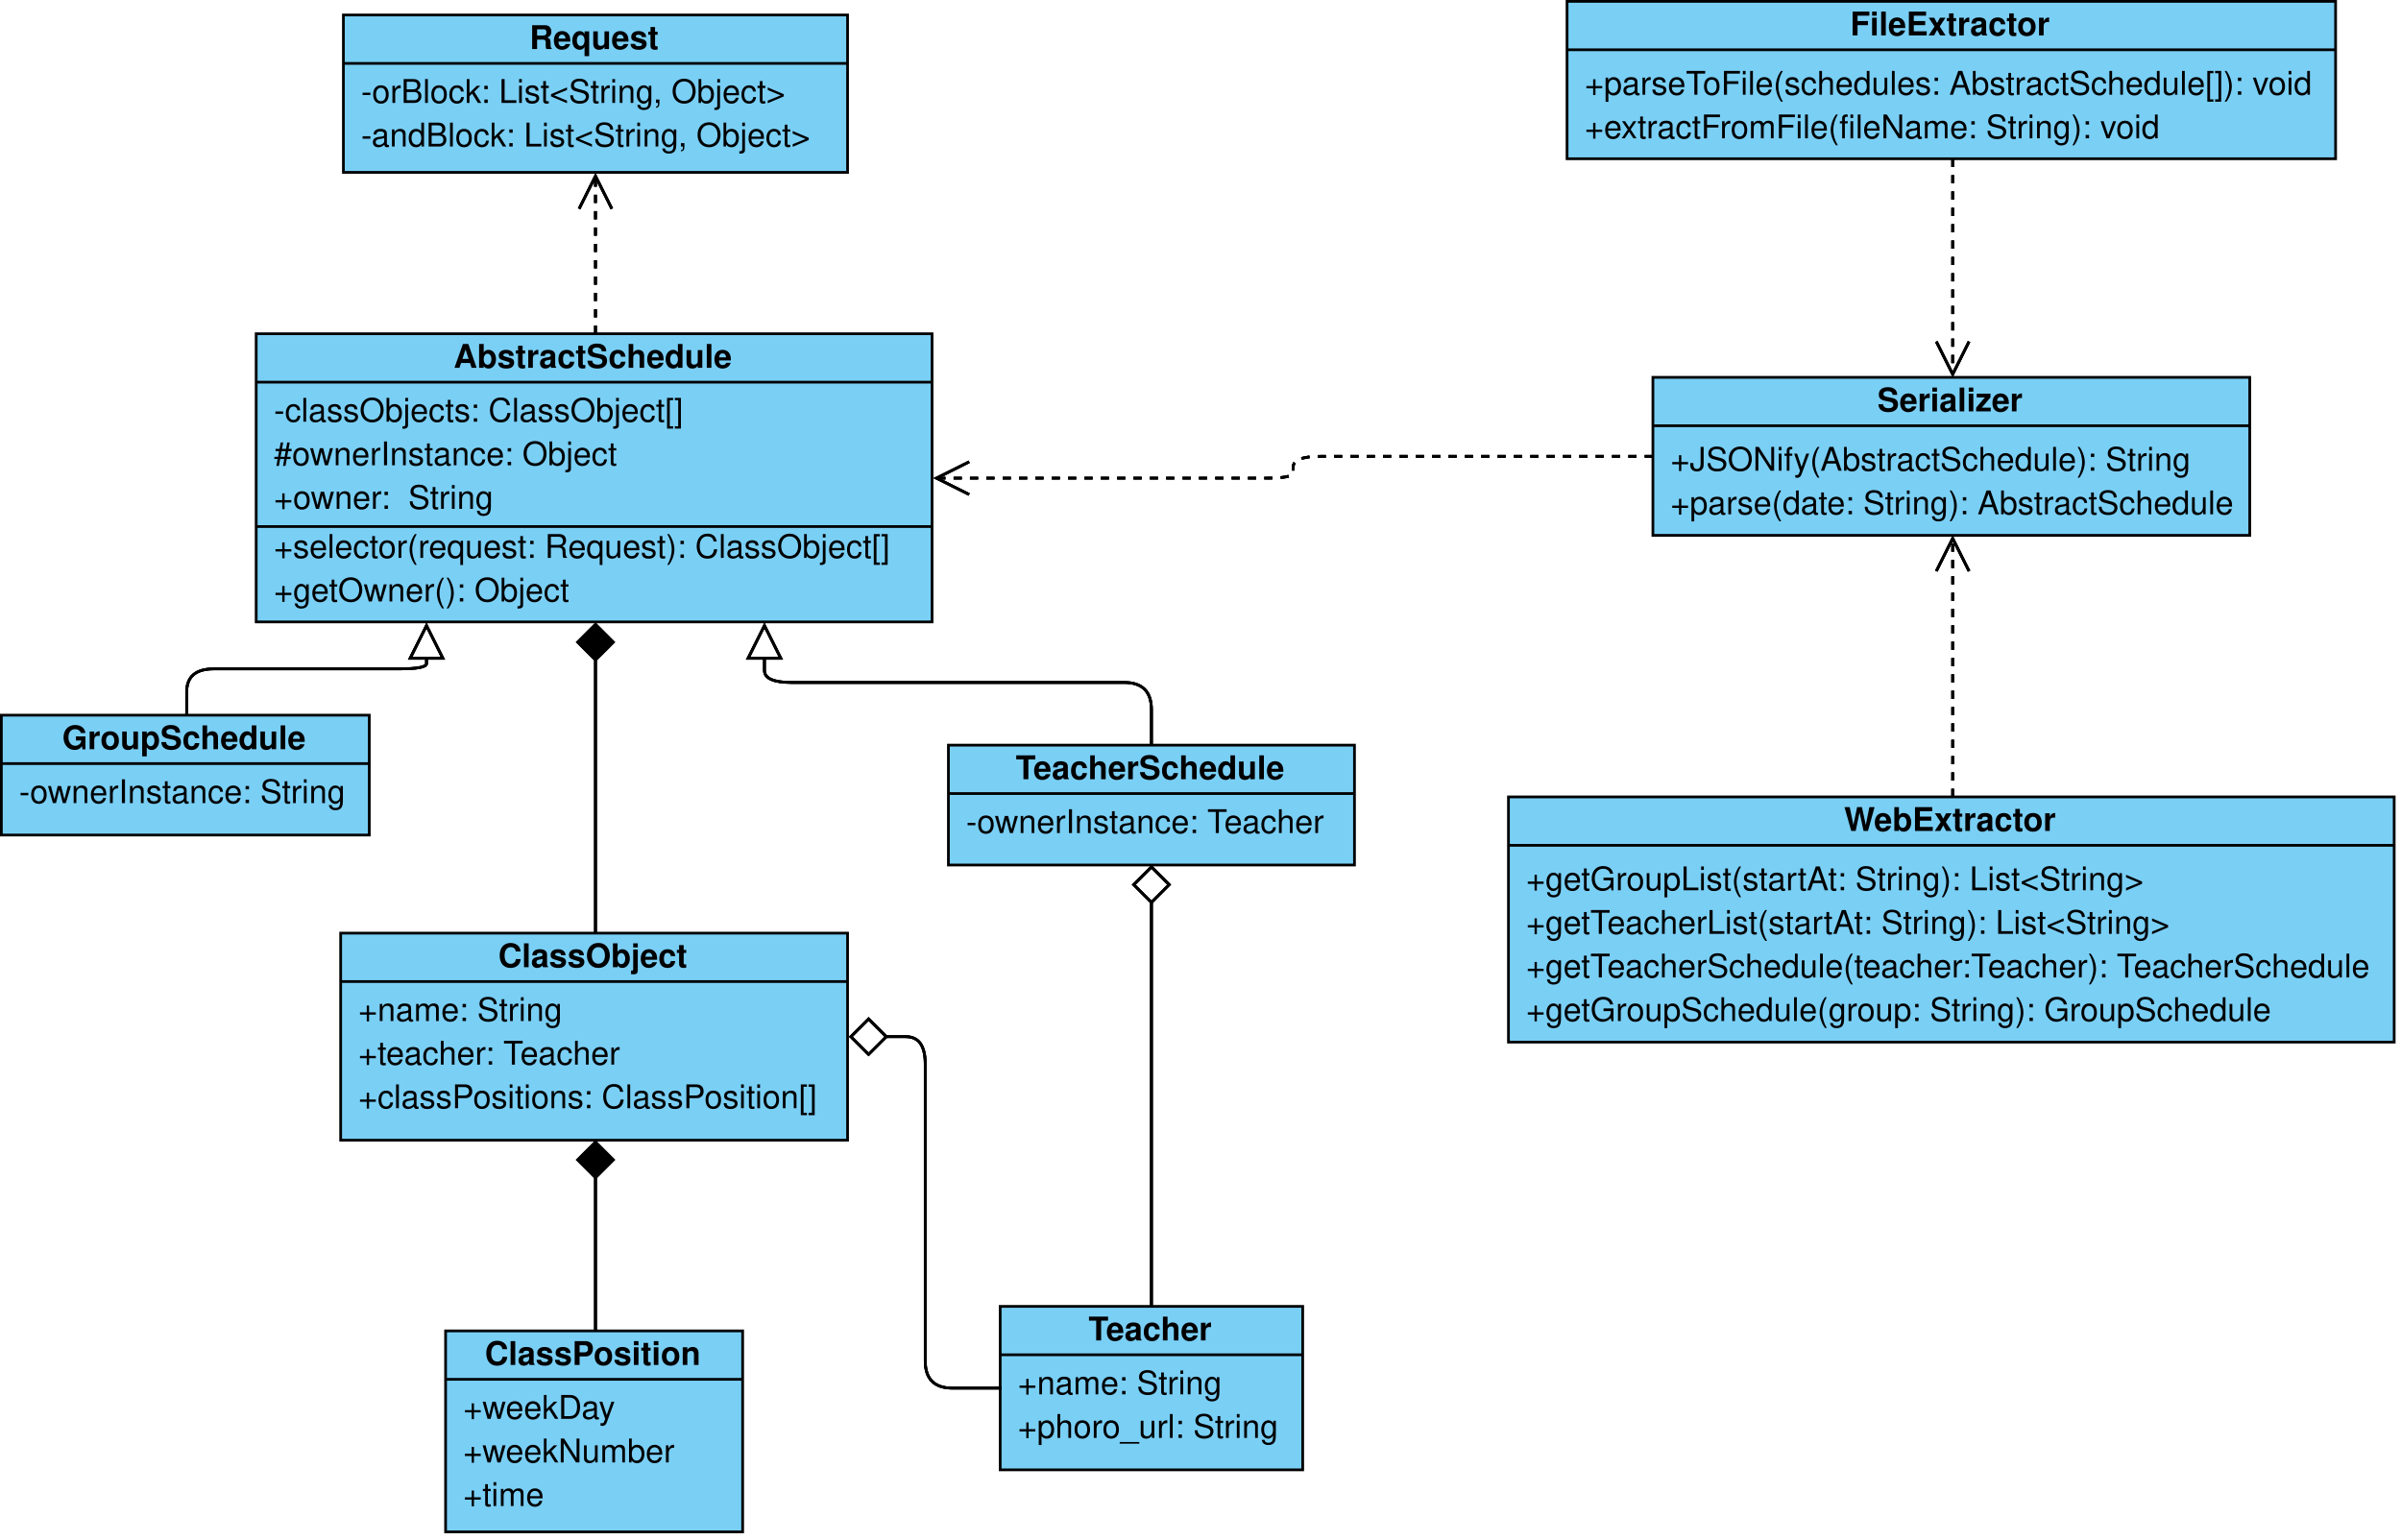
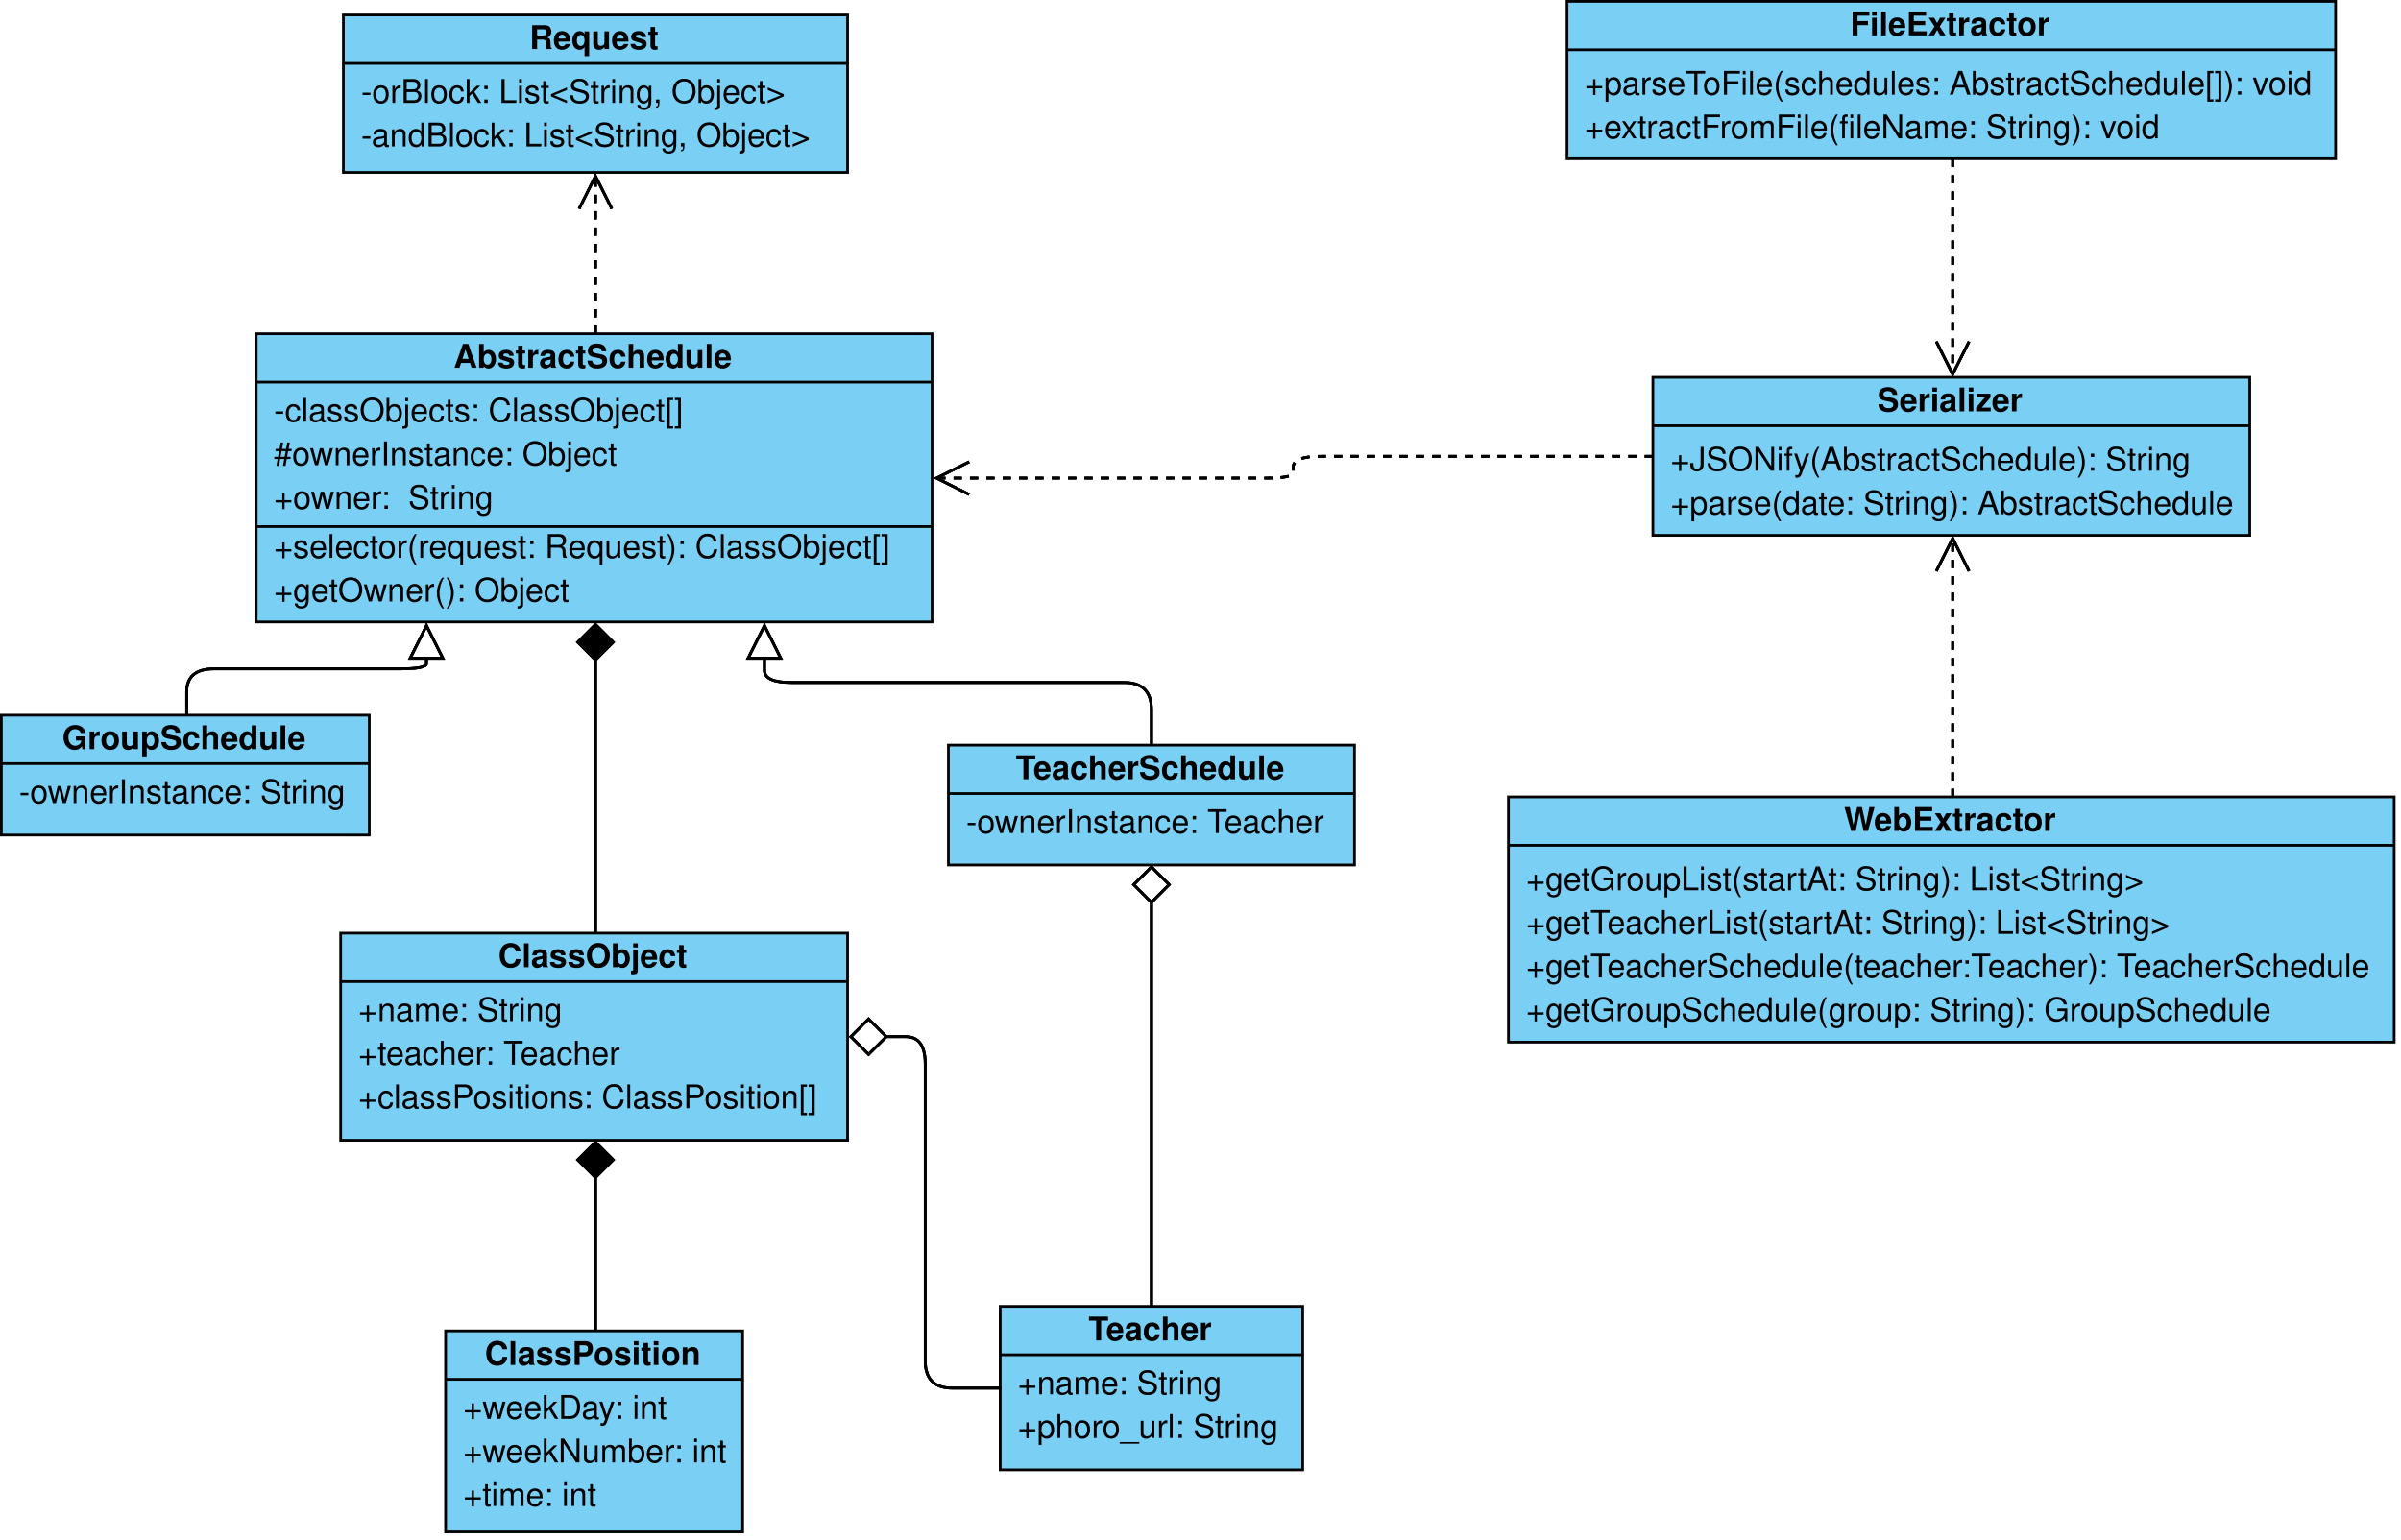
- <svg xmlns="http://www.w3.org/2000/svg" version="1.1" width="881px" height="565px" viewBox="-0.5 -0.5 881 565" content="3cU2FsdmGVkX1P/2Zx8KTPbbIH3B5vw1Z1MM+Lq5LL5PM0RK+IkEg=o8HPNHo5U2FsdGVkX18da0SjtDn1zTD6lb9xgkk4/dSvMrXZVUEbA/LQKWH/ubHEsGAGYHMyrGDvpdptm/vQ+djueAV+qABKZi+4gF6o2xIvJPRET1zxxquUl1clVECn/Cr+Wjn/CiPTa6assA6RP1OkVUOW9OWOMRlUt7PzYyrVWyJrMP2JdnDes5PVzW8+Hb+S5K40taNlRk+2WWogOkDTzf9urhmCs6Oy2MRka7j1bGecZ6PsfW9z4h7xzfsuPINDeWJsZ5bk6Q+xh/SxXbdr3byc1QyA2yJWQJr8WDOt7qr2K3f63/UsWI6GmHE/8j9YZAH5nRJRjavdBt/mn0ncVb5Bl3ZVeWs46fvW8IY8QJadzS8Fqjz3nAcDjaTFQSLAoajzM6NmYMTWPIfsn1O9Yf7zRMwfsNQtnmKFGNPdshFa1XYtl4/WdzjmN1bjxeBB+/83XgtY1mzwtNbUIgtrFbXe6YfZWqAzitSDa4sPMHPKkhDlCbi1jD3uNoBMLSA5TKjtOfZl9hzNGcVza0MA1apvV1TEz57UXkK2sO0bNG8wBW8+YbmcZYaWB/7LEt5sH4o7GVwQ69mkQ0mbl1k6Wzng0SQA6k8mgvvqvKkq0UboW1eMZ/DYMt8U/hl0+BBY5vUlCxRf4+6UxiGioodF2NgM2NHg885JjuXztn47C1doDzNFiLytTqeuEjjAGNieaYF84I1eYk5AH8yEbNpTIG44ce4t6dYBpDMXJ1yiuVt8KUeIbQecmaKljiwC10V8PEl+Usk20qjydyXTkPoOa87vcKTgGQFmJcZa7oQYTUiHRNctgEv355t/0344QOd61sg3kR16vslyirNikDUZVC+Oj5rxgXAr0FRY3DKNmY2woQJR07ovitfxxvN3W/d5u5+S02QrxQM9ho2qC03TkspysRXP15Zt89MGZxPBGfXVo6EA6lRzAy9ayCSxEeVHAxQs0UE6fJZUadbuADpQEb5HpujGHDyCzBMXQfEuMzOcmjaWi0zQ79oHL1RoyFn0AmOJ8HZW2TEkjWGiJuV37USb3MBk1lOpG5H6+/cpKy6vH/m/lG9i+HS33CF7WadZIXoHXOQR49FO53pL5OGGwG1sY5YNWQTPBtVUoIYtmyOoyuLAhWh1SoF8Ip0Duw/ZWpVfH3ubcv4kgchnCbQ2DFCV8FqQhYCLvtMw4cRSdo/2fcVbGJygRT+tx9EGoOw35nT/jwgUFM8ZiysNL7KzaZZ2MHR87gYrlk2z0Cpka7VqtoWRKnqoBQ8xLJuQMgAFlYkebjRZIUVJ6NFDF4GVjmvO2svq3tM5KUHhHrQB9hW5gyX4k4Oe6+ociZGvC6felVWZNSLhq6WFIHqx3tRnhI0R19huNehSZjRVoQuQTTb2BNCTX8nJeTpCYg1z9DbloU+R2JuvytsHLZRMhr307r9GQRNlkWVAG5a0V4xLfoVyHwaB6ZmKju7emnvabuKOEr2LEaMQPTJLvTrQbHqyzqLYof+KQiOUqJRwKh9psbiRabPhKBF/l2gQzlXQuDmSSNctifZcwgVAmsn5geIlPfs0aBKrdYEApMq0P8/ELVvNFEIeA0d2yKMxbHKjOKK2R5cbI5MEXuTHWKnsNHNLb98mBR9UaIIBOcK4naNwlp9ulWqJPmYbpKQJfrmW0KLP4lE0ZLEc7K0xwc4+6lhQXwDcMCe61/BapgdjuIGZj2W1JujEVFHlUKkQmDcL5eMqUp/XDEWh2VsUhn/mpMDHco7X+1gcEKs9YJzYBozYc5cy8CaualXA7JTVWs55jNtjJCyr4gB4Fr4AOQeIM6J/SJc74CNo5D/0oxeozmI0ARLr2AiBTeAm0OdsHuo3ScLVjSeJTfXF7GB4cIi2orOpguOuDpfNlKu2PEcG+idboQiSaYEy+P8FfBnhdzJ6Or40OssFnliiBOXoy2pmaB+1tsYKFOWL/gMrP4M0E4qp3LH9CEG+v0dScaiQTtNYuvOX2Y0Tq4dbZoVfyKEb8zqpZDnrijOgmOEuTQimzxK6vEwVFF8QPl/v4WhitD3FusoITPKXjq+2/bVZKO9w7Idqgc700SP+UAJK4pg2LbA7qsDhmbf3gSNnpp36Mqhy9dwlxjK6Hikf4f71GIbKs+MURIcDz5pxhMC6lq7t4smzonop8blXqa5tdPm6g6J47eU2twlSCyt2CaZAkoNvmAQCCn0Eq0OxgwZfG7SmqivAB08TwLqZ0h9hDjor0dobKeZ3a36HuoXBLOmwGI/Ylfcd4x5C8ibbRgrvMP3O300KA78xW5nfTyAmC+tv8IV1JPlKi0whCOtBlzuLWaJUDf20yCJLExs+uLuUIf3BiC1YO8F8O1A7C0q53bHAwABfm8TepM9t88jaLmJZDZ4fWrUjXko3awBkt5vXfDUakUB4AONxPxqC0+JH45NqAZkhu2NyJikvNd9HV6zxKApNFry0EUxAji2NMjQ69wX1vzEAwdv9IXsO61DmGbHXrXq5v+8rU+ieuvmaLEnTuHj04jaFaMKE/1SuYnypvWs5RyMINZ92053xaL9Nj2veFYcJskzEJ51PIWgc6DNaM5pRR8IyQtK2eCmF01TVqgYy7COz7w5TImF/tCyLjl6lj0oSqwitzvAoBBovlSpuPpMeV6zCzJVp9eev8RiysVcFM6+A50ED+/aMzJ7yG/orcSy1jgXLZbNyxB2bdq4z4eyTeeZOr4lVznJ01QRiFwV4TbZH5xa51OsYhvU7QSnQflOl0miuLroPhrCBZDvZZAJuoozvwzP3cL0+DGeR73N/o2BT07mZBEVRXRJrue3eErBPwbP53HwpOwszm1OGAEvTXDaBWhQdN4oZP4UJ7j2J+GuJq+uvfkVdFRJPLbLc4N+AVUeHXdQYvuFPmUL2xtuZnByLFHyqntRJTSMF5NubJZEyGptr0sbn/be/ueHVtesC95mnMU4NfMM5kv/ykw4fAs4IAWJissLAeS6ffGzv5XCpwVvJc7LRz+o6MKYwqtjs2JhkMLDS4QD/5u2EyJsecHH6REXAbazBaaJnEXIJo0ltMUgYJTIEsM602GuHSMYfLhOfnmaNfZk3aQlwFge9/x2KnJnz2z57iJmpcIdeOL/+N22FVqzbehJwY9VAhbTxDU0mL8CGY5MW8k8enK+ZEbUinhZCHLNUZ/KBaQzjBaS3RRnoSlmXgb2W3HHK+zpBAxEwje59HN26nPeuXYspyRMez7qMqbBSqnaN3Z12f0zoj0s7+V03Nm3Fr80Jv5EJGzCAPqHw2EtdlQq30YeiGmRy+CrS/R/84GMLHqYM2sv9OC41xRw8v+WFehUfHp/OgexWwbON81OSCb2fABmJJXVAFJoyws7fW2wMczn+JSTnQrmdcPR0mK/xttWhRtAL6MzGCnyZdNH9GkX4TgGgeOK5ctm63lPINXQdJenOOGftv3LYSb8qQnMgRl9j0n9CrnI05aOIBcQBsz4U1KMv4aFWJuPEnXtab1vOUIGYSEfyCZp/xWWGFzyP2O0iX/HJXyvUTaHV277aKSmMFnnOdkWmIMmbz9RZ6CQjDBxkRwzldCziYBeg8fn9oOedDkSExlEXtFMfYvLVZW8U2loIyUWMgbuNt3stMnGmr/aCz7mNyn5gmSqzsPzeSQhnxPIOyI8A4rvbWVvieDgdVCFiWTqsIKitRat+0CgFPJAjJ63IiYCcYhCGpQ9u4LynUgIvkzZVUqa5KCtvsXjFf5MrWW24tTPceGo+8Ztht8at+MOG7PQzVUlM3JjPHlbdgx9if4lq5sln5vFOXXAFJXoAMc7lupVEab8+Jk6EveHDuN/pFjsevxCL6fLzzEeW7/T4YUdm/bZ98urLIWMMcPc0HGkzmiIKmZZEGTScoa5FM/gR9nW80Y31GN2ehqw+iY35LEfGVUax+ksWmYfHcOXqcz2yJDVQWSO5S+KyN5q7/Imqh49gkZQkoiozk5GjR4pdfE+sQq6ZtWjXDPaHkNK2mEr2okiKya0lhucH8PQA225mzlRj+fesx8XzkNyFMJT/EG/lGCOzCmeV6nTQyPiGooKr/Ms55/0a5jdfi93wliY1S9IeDSsdqNyX+cwf+jd+3TeT31dpaYFeWrShmAi3Gu4njNCCWlHvHJHPrkk1xeO+/l2zpl67BDAVE2Lzn9d9TojOW9X/u/vFQmTED+FiTSDg6FzkC3Q63D4hZuLeT1xAcQx2IvZRzLGoa45vPZha1rg64kofuDZPUSllCDZx6h49prLModCuPvFzBe5FQOOrXoOjnbTvjOfHJ3Bg5wyUyw8ueiIFkE486HRHniyYVYMZ4mRZh/gGerMi3s0Uvs/o3eXeznaUMQVV7gSFcgHpvsulTHiecwyY1QTfLt76qpq23jcI7baIV3vU0Xhyxi0pK/wgVkDc/9FZzrAYePjes8dWs/PKG7UeswAAGz64Rq6jEQRwRYhSvgvZ02QGgbAqup6ve6M/iyqjqIVze2r4EZL/PYWfy14gnDp68Mg4i8q5Q4djopjQRHXtFhh2/5lbvfVhJHqisrGAXW+MUf1w3SGMNEJ98ZI19aq6jaVhBUq4iES+y+SVO/FMQHjHdVNkw0gipcoJnNbjCPdzo9E8V4i35mf13a+gus0mGjbzjDeQWRPDHN1NsZxFLzknacIqNH3R6Q/EB5JdUHkEZMmIezgWw7swU/EDy0Qv5sGyoQvAG/Zs6FDiFxsyuGfOJj7ogLExJkdQHpx4X9Ew5HIY2FkTAxsdMp7gH+8zkOlCkDeOveUC0SNJCkbKcYi4slE7ocU3NzonOl2hzDxzXcsQ94jXM9DPrV4ny4TQ=1dGNKoa4" style="background-color: rgb(255, 255, 255);">
+ <svg xmlns="http://www.w3.org/2000/svg" version="1.1" width="881px" height="565px" viewBox="-0.5 -0.5 881 565" content="3cU2FsdbGVkX1E/H1+r8PKhtxNrLVuPjC95EcupronWpaSna0otXQ=r8igRlJ5U2FsdGVkX1/2a+ybMxAINQMgFZfAcdkz3Y2Kz5o3AGrA4Q7zlUyRnQPcvFX6asB9XGP/wtaT+fCNQzaT9VfQDt8t6BYLGdwjPFG7cYipgUXcCJdsnpYTkJAve7sbOUYZbqAcg4Z4MR6yLr8PwuXeIrGIYU/8bBwFqXKTSayb3EYdDMeyMuASkVnXsPS+gocbAS2zp5GhVsrpQWCFWw0KY9Grrva7kOWcDZ1bzCLjoV0YVj2JG5ybBX+7BEPQuyd/fRi7LAXcjMVBsainJHMDDxn6JWFAGb8Ml/Ekv4dFDWNRnBdhOkeBBewsQHX0mogfF+NLq9Ss5NSXs6/J7DUEkrLu8Hfn2aMc8rnkkBy90Xdridh90MSoK8NefD9BeiV62WxrsnA9MsDHHWX/CJ7dTUjIj6IQuqKo/V+RqHIwhanPwqUg4swnycuXx4xA3hPCYS+thVXzrav+KjBpe226EMPXTd2a3uiimZgDLa0OTXxUcy3r27OQ1qKv0ppuYRBeW1+rk/BeEP5w8sENO4IStuVrH64SUXzTXhK1//phbRuELKd30A5C8E/QREbrwLzUWnH5eSj21VP5l9vmX5lmA6TWfHPYuLwnjnwc6BAiUfigt9XTkwyXAxdNsrupabWyCjC+6MhxynWdJHjHpRtJ6nAkKYzk5yNY4wByDYPrTwzQ65w/AmXshBgTA8nqJ4mJWkNUa68IKtim7hw7XEyp/Pwg/KSi8+zdBvLx3hNcPMnGqW3tawCbuJDsDdfksAGt4RH32F2LwYzi1fXp8gx6Ldjm2RCOdUg+9fzec4ecj+h6C1TB6Qu2Oe6tyybVRK6RQ03BE3fykhxhIHHc/ROlvHY3V7akv0N4nnh1tiOuYOVQ6CoZuboeBZDlTUU3qUgf3cB0629PO1kjUvdhtd/OaVjqdL7Moyhqs6ywaNFLxCQw75V/UGzzKmoYFI7CD97Yz6UNIz3AyUfWa8+JbIoiKVCzfPApKhhJpe432EhG4quqhUEWHJf7lfyI8oHuDCogDG///vL8eo/pbjZUG+JFQaH+N3BC0S198HyV09XNWiskxEVhQiC0hZE6l5fabFa7oIV7uXSInSxdfeFvs1AqTo4/ndXnZF/HilC3mAxSKHwbMALt0mtoOS95zox9dVemM+S9F/OTrguCaxMf5CWwHil+13ncquPVjVX2lzXhWhE8ReeAE0+7jf8TO/A5lK2UsnwOFPDfv1BoZCJD01/O6JHva8iyGEwEkIlLj6YeaOqriRcez+hqQPcV5Svia0T9FcZifVxvJnDEr2HHEOOhA4auP1OBZ5V+pvmWDXprbeJICH66p6nKHkd8WP2e59Ysj8f/RqcdGtd1TudSUc+j9ae5ufVU68e6tHJhJjZKLNKiIIG3kGQoCtuPXONIxUWD7LbuPY2DZt5a7XnnNPsTRJMWHyfK7lkQC9pq18VXxBG0RO6/kU2wjHlb49it8oN4VnsXVqzPI7AsEGCeHxT+kaYVHqKI5OIVlComtBqEjOGV8T7ChJjxfEpoYO0bGJkDZ/EEhCIx54bgC+R/8TOS32+l/xwUarg4Uveh3Gq8HrnT+ebBEfzMIIwjrY3y7nerJ19V26vDwqIiH+mj/RjS28UVjECXJ4lT4GOTNV7veXmF7rjzarzhivSuRfbn3hPMkFlF0BIYAZFMzTOwb2tdkEDjjJerQEq3B5ugW0iyDurS0u2RUXfrUZpQvXO474XtCy8KowhZktMFwvvD8/Ns9yAFcTlp8oz/Kyq1vQ231tX8L6krwJQLaLyVDQtg6nb9SgN6Kv/qvrO7SMJl1plC6i8HCZkerLmOwfkyFEDGvIa0Igds2omhf9GCcb5Z/8FA9f9bH8p+rD3kKUo/Y/eDmd0HC5umY3N9jQyXHfsLtHPayZDdjoDakA4d0vuv4/mk/gKhs2AZv/A+Ml4S7s/sdKphjuledx1JbdSiFkU/wyjAcHy1v3snq49PDRetGWnVletuhkgppJT1AzUuNsg0V+7BKhoRrSQd+OH4WmY2AlgqoAcjJu+hPjUOBAkWoVXA7SCzUyfQ4wESmAzkzBwhZ3L6qEw3dvuMY0zJVeBrPCCr8VqRUzWDXL/6kV5PxMTLfJ9ZuhZoN/uwZTFcEranycNefqaZLDoIpO91FQJeqWTscyqIiNsvnOL+Mj3dphldYW1O/FWxu3PlLL1c6pk4/asz3LuDjZ8RE2hbaSvCDzcz4tFgL6Eo/S8A5CMlUFgGv1Uq3njvJX7Ep0TVLm4nfd5RfnD9wZs3E1ntORnpCCFqOuTmG9usIokRWH7y+mD0qMYhmATxip3fzCbkR9ti1dR946lQnLk5cnxIsUAqVRaqRNOsYkABLeI4k2IygT/M3CtG/PjLj+tWha8NOTGw8SqRY2l5Jxx4munCpDMc9eYDNxsAW+/IVJPar9XnR3aKHGFwCtFM0CnKz87RKarchCFOo7SFkRt4wjrXMfzm7eR7/vhMSfpexwROddJPNofA097l5pYBU3/o5iSvwrMouhObv/TDm3YvUF0Q/LPcW7KIHroWtGbdYEO7FFGBK6bTg4gJwttkf3RArWceou+6iHhH1hojUIufDYcGDposwY8ev16t/YwlM//M0maiVPp44kQ8y8MqRe/CbU1KKwBLjB4sUTiqBBytZecTyRjo5+LPHBFGc9SVCl48sG7g2eSKP7cyAPUhlgRp89gks8RxxLp5SaZIUj96YpX7LIP/HlgGovMToRj6rGJ3CNTD5FeT0geR67gTjNHRr1Cr3CT8gkOxCsIMa2ShbFtdIgxSOioOQqgo6QQtNSBLM9guneP4cPqcs8wc2Z6dEfKHGBssqPJb8VZXlwGBX6waX/Bqs3MuIYS5s3vsUi0fXZJn5K5efNbGEcPZCmvGDMl0YZKpnKXKQ1aveDOGjVXudglK1WJzTPaiuIqHs1mUE/iTtjdHwomjRsBC1b52Y1DT9RQf9CzI92GyBWZVYcUfijWwuIgIRhR2PcZhL9cISvBy6IikkTSbIXO7xoMe3mxnZRZDpgZuvhbwnIoCWl7VwZvrj4sFD9Cc/kaeO5J6v0g5qlRxl8HrzTm0ZWbSxuqeanl/mXRqI8/aUVaIgBOw/oJPgVfon4Sd5nrEwew7b9drDQ5kC0vKMAHx75J+45K1CN/3bNrJNucZ5cwYxNMlz/UgVJmambjP/f+FO0FLsmT/9cLJNtPzkf4iG4wxKYaEwEDzBZsSOcxCZp0rFrFaJmpyHxejPTql83hTuqCCP/qIiWztzkClnytNHSIWlcDMxodT/ieITJJcPsJrN7zAtqB44S0UbY6gSxs1Wc75Xw08uoU8T3xM0Zl8IxvwWSlahAlqBx2jW7/CFpPsSxOKyOWd+7F7mUZ+/5PHVpmE4Dk1JehIStRRmJubZU/QzTyFw50S+F9RsPdFfZporb7DEycKbbqwEHbmBMmhTbVsSJlTRv/L4gb0Aexd72jNH6WraxMw/Fe0vWGydNoo73DD05+Q0iLkXmIMAaZlCfQewq7uWVOSNUMwg2cVY3HKOyg7hzqx3lRUpZsCTfVbOR8+L1TwFhqJ0ft8xn3dsQMB6Gw7SIobIil6Em0XuH1Qw97tRNrBQ7zzxtOqzlRg1xrgUgNbh894PBPQXfwojFSWRVsMZdsR7P9lQ0sf0hu7zSuACSYi/RHtxFza9Xm2yhzNtYGJ7jNF9BCknc9GA1jAttdEJ/pmD6bwQf248l3luqlKOEwrcIRrfuDgIFMGwsbr3WvTETE05+Vgj6iaI8viSbcejYDtOWfuWnrECOfHQwI1rbOiEfh6n54yBed1F0PDdfmQiXRSGtXZm1eDwD3ZJ9KfFRAl8Q0pQbRY9eXYfeK//9feFcnbcW3nUJhOvaCu5gQj4a9oIpJ6QpKGTpG1lTzXKa4dy4xbxk9y/UjkwyC1pulbqWL1GAiSHQvwcarg5by+hDZsS7SZJSwSsE99efYw81mQffQH8RU+q77vIz6q3r4MIn7IdgiJZxjxqHaUH3Um2JOwcZEe2i9todYwHMgVZjaZU6PZmnSzViPoDQE7nLtmBRS3OA0Oz93/kLubcVNKteMU9bceBopA9gyVnUx/GPe4PXdqpf1HNKOpX0Caxb2I00dxeCpCy7ph1PwXKNMwstQskBgg7v3rroRiWVSIlLcYT72FGiuWTKH+iU9hEaYvEs0VaUkWy3Sd7UQmWRzzMXGdR/aUGdlFu1MHs/NwyvStOyiv9n6mmoACsLhv9+WAY4HpJUm6gMFLv/UTu5XJ/GCxADSTZvKKisnOAbkr9nv1g4DxKt6YMKsqP/VGhPpwibF4mDSHwzHNs/Iz+hdPLrMaDqp0CSviAwfeRwqd4E5IRhxlsYOnKNa8KbT+Yotjrd9bs6IrlD1V7zEdd/rWIDFpuS86ecy7TwPkOAM8v0C3r0lzjECafegqOEE4EzZQrWjhJwxXzGUGmqSKfzdjyGxuFAtwc9gCCMH5s3/6/u0hld3lbAKrLzI+iTvnXaGrcMrgg6RViAJS/di+sBjK8lQewck3XNZeSmC/kp00KCTSRPmzmrrrm64gv4Jy6eyOhOvghIKI+BeaBCi8ZzOG2u75eq7dS1SXvCSN4T36XqzHZSdamNCg+qY/k35rOM/8/ItvhfpKQ14xsN20/5ozRdXNTAIWRLiLoqpr3QbeGzuIWO8QSTmnZeyGGcXpilh/OckvLoDhjYd8pzbvW/JI0rh/tZOzheisWaNO4xH4qutEkhlg8WQhi0zjwOJsTSxO2rh4pq9ewpyM6VYJXOk9+zHnZNJ6Y2A1M416Priwd8" style="background-color: rgb(255, 255, 255);">
  <defs>
    <style type="text/css">ul { margin-top: 0px; margin-bottom: 10px } 
ol { margin-top: 0px; margin-bottom: 10px } 
ul { margin-top: 0px; margin-bottom: 10px } 
ol { margin-top: 0px; margin-bottom: 10px } 
ul { margin-top: 0px; margin-bottom: 10px } 
ol { margin-top: 0px; margin-bottom: 10px } 
</style>
  </defs>
  <g>
    <rect x="366.5" y="479" width="111" height="60" fill="#7acff5" stroke="#000000" pointer-events="none" />
    <path d="M 366.5 496.77 L 477.5 496.77" fill="none" stroke="#000000" stroke-miterlimit="10" pointer-events="none" />
    <g fill="#000000" font-family="Helvetica" font-weight="bold" text-anchor="middle" font-size="12px">
      <text x="421.5" y="491.5">Teacher</text>
    </g>
    <g fill="#000000" font-family="Helvetica" font-size="12px">
      <text x="373" y="511.27">+name: String</text>
    </g>
    <g fill="#000000" font-family="Helvetica" font-size="12px">
      <text x="373" y="527.27">+phoro_url: String</text>
    </g>
    <rect x="124.5" y="342" width="186" height="76" fill="#7acff5" stroke="#000000" pointer-events="none" />
    <path d="M 124.5 359.77 L 310.5 359.77" fill="none" stroke="#000000" stroke-miterlimit="10" pointer-events="none" />
    <g fill="#000000" font-family="Helvetica" font-weight="bold" text-anchor="middle" font-size="12px">
      <text x="217" y="354.5">ClassObject</text>
    </g>
    <g fill="#000000" font-family="Helvetica" font-size="12px">
      <text x="131" y="374.27">+name: String</text>
    </g>
    <g fill="#000000" font-family="Helvetica" font-size="12px">
      <text x="131" y="390.27">+teacher: Teacher</text>
    </g>
    <g fill="#000000" font-family="Helvetica" font-size="12px">
      <text x="131" y="406.27">+classPositions: ClassPosition[]</text>
    </g>
    <rect x="163" y="488" width="109" height="73.77" fill="#7acff5" stroke="#000000" pointer-events="none" />
    <path d="M 163 505.77 L 272 505.77" fill="none" stroke="#000000" stroke-miterlimit="10" pointer-events="none" />
    <g fill="#000000" font-family="Helvetica" font-weight="bold" text-anchor="middle" font-size="12px">
      <text x="217" y="500.5">ClassPosition</text>
    </g>
    <g fill="#000000" font-family="Helvetica" font-size="12px">
-       <text x="169.5" y="520.27">+weekDay</text>
-     </g>
-     <g fill="#000000" font-family="Helvetica" font-size="12px">
-       <text x="169.5" y="536.27">+weekNumber</text>
-     </g>
-     <g fill="#000000" font-family="Helvetica" font-size="12px">
-       <text x="169.5" y="552.27">+time</text>
+       <text x="169.5" y="520.27">+weekDay: int</text>
+     </g>
+     <g fill="#000000" font-family="Helvetica" font-size="12px">
+       <text x="169.5" y="536.27">+weekNumber: int</text>
+     </g>
+     <g fill="#000000" font-family="Helvetica" font-size="12px">
+       <text x="169.5" y="552.27">+time: int</text>
    </g>
    <rect x="93.5" y="122" width="248" height="105.77" fill="#7acff5" stroke="#000000" pointer-events="none" />
    <path d="M 93.5 139.77 L 341.5 139.77" fill="none" stroke="#000000" stroke-miterlimit="10" pointer-events="none" />
    <path d="M 93.5 192.77 L 341.5 192.77" fill="none" stroke="#000000" stroke-miterlimit="10" pointer-events="none" />
    <g fill="#000000" font-family="Helvetica" font-weight="bold" text-anchor="middle" font-size="12px">
      <text x="217" y="134.5">AbstractSchedule</text>
    </g>
    <g fill="#000000" font-family="Helvetica" font-size="12px">
      <text x="100" y="154.27">-classObjects: ClassObject[]</text>
    </g>
    <g fill="#000000" font-family="Helvetica" font-size="12px">
      <text x="100" y="170.27">#ownerInstance: Object</text>
    </g>
    <g fill="#000000" font-family="Helvetica" font-size="12px">
      <text x="100" y="186.27">+owner:  String</text>
    </g>
    <g fill="#000000" font-family="Helvetica" font-size="12px">
      <text x="100" y="204.27">+selector(request: Request): ClassObject[]</text>
    </g>
    <g fill="#000000" font-family="Helvetica" font-size="12px">
      <text x="100" y="220.27">+getOwner(): Object</text>
    </g>
    <rect x="347.5" y="273" width="149" height="44" fill="#7acff5" stroke="#000000" pointer-events="none" />
    <path d="M 347.5 290.77 L 496.5 290.77" fill="none" stroke="#000000" stroke-miterlimit="10" pointer-events="none" />
    <g fill="#000000" font-family="Helvetica" font-weight="bold" text-anchor="middle" font-size="12px">
      <text x="421.5" y="285.5">TeacherSchedule</text>
    </g>
    <g fill="#000000" font-family="Helvetica" font-size="12px">
      <text x="354" y="305.27">-ownerInstance: Teacher</text>
    </g>
    <rect x="0" y="262" width="135" height="44" fill="#7acff5" stroke="#000000" pointer-events="none" />
    <path d="M 0 279.77 L 135 279.77" fill="none" stroke="#000000" stroke-miterlimit="10" pointer-events="none" />
    <g fill="#000000" font-family="Helvetica" font-weight="bold" text-anchor="middle" font-size="12px">
      <text x="67" y="274.5">GroupSchedule</text>
    </g>
    <g fill="#000000" font-family="Helvetica" font-size="12px">
      <text x="6.5" y="294.27">-ownerInstance: String</text>
    </g>
    <rect x="125.5" y="5" width="185" height="57.77" fill="#7acff5" stroke="#000000" pointer-events="none" />
    <path d="M 125.5 22.77 L 310.5 22.77" fill="none" stroke="#000000" stroke-miterlimit="10" pointer-events="none" />
    <g fill="#000000" font-family="Helvetica" font-weight="bold" text-anchor="middle" font-size="12px">
      <text x="217.5" y="17.5">Request</text>
    </g>
    <g fill="#000000" font-family="Helvetica" font-size="12px">
      <text x="132" y="37.27">-orBlock: List&lt;String, Object&gt;</text>
    </g>
    <g fill="#000000" font-family="Helvetica" font-size="12px">
      <text x="132" y="53.27">-andBlock: List&lt;String, Object&gt;</text>
    </g>
    <rect x="606" y="138" width="219" height="58" fill="#7acff5" stroke="#000000" pointer-events="none" />
    <path d="M 606 155.77 L 825 155.77" fill="none" stroke="#000000" stroke-miterlimit="10" pointer-events="none" />
    <g fill="#000000" font-family="Helvetica" font-weight="bold" text-anchor="middle" font-size="12px">
      <text x="715" y="150.5">Serializer</text>
    </g>
    <g fill="#000000" font-family="Helvetica" font-size="12px">
      <text x="612.5" y="172.27">+JSONify(AbstractSchedule): String</text>
    </g>
    <g fill="#000000" font-family="Helvetica" font-size="12px">
      <text x="612.5" y="188.27">+parse(date: String): AbstractSchedule</text>
    </g>
    <rect x="553" y="292" width="325" height="90" fill="#7acff5" stroke="#000000" pointer-events="none" />
    <path d="M 553 309.77 L 878 309.77" fill="none" stroke="#000000" stroke-miterlimit="10" pointer-events="none" />
    <g fill="#000000" font-family="Helvetica" font-weight="bold" text-anchor="middle" font-size="12px">
      <text x="715" y="304.5">WebExtractor</text>
    </g>
    <g fill="#000000" font-family="Helvetica" font-size="12px">
      <text x="559.5" y="326.27">+getGroupList(startAt: String): List&lt;String&gt;</text>
    </g>
    <g fill="#000000" font-family="Helvetica" font-size="12px">
      <text x="559.5" y="342.27">+getTeacherList(startAt: String): List&lt;String&gt;</text>
    </g>
    <g fill="#000000" font-family="Helvetica" font-size="12px">
      <text x="559.5" y="358.27">+getTeacherSchedule(teacher:Teacher): TeacherSchedule</text>
    </g>
    <g fill="#000000" font-family="Helvetica" font-size="12px">
      <text x="559.5" y="374.27">+getGroupSchedule(group: String): GroupSchedule</text>
    </g>
    <rect x="574.5" y="0" width="282" height="57.77" fill="#7acff5" stroke="#000000" pointer-events="none" />
    <path d="M 574.5 17.77 L 856.5 17.77" fill="none" stroke="#000000" stroke-miterlimit="10" pointer-events="none" />
    <g fill="#000000" font-family="Helvetica" font-weight="bold" text-anchor="middle" font-size="12px">
      <text x="715" y="12.5">FileExtractor</text>
    </g>
    <g fill="#000000" font-family="Helvetica" font-size="12px">
      <text x="581" y="34.27">+parseToFile(schedules: AbstractSchedule[]): void</text>
    </g>
    <g fill="#000000" font-family="Helvetica" font-size="12px">
      <text x="581" y="50.27">+extractFromFile(fileName: String): void</text>
    </g>
    <path d="M 156 241.12 L 156 243.06 Q 156 245 146 245 L 78 245 Q 68 245 68 253.5 L 68 262" fill="none" stroke="#000000" stroke-miterlimit="10" pointer-events="none" />
    <path d="M 156 229.12 L 162 241.12 L 150 241.12 Z" fill="none" stroke="#000000" stroke-miterlimit="10" pointer-events="none" />
    <path d="M 280 241.12 L 280 245.56 Q 280 250 290 250 L 412 250 Q 422 250 422 260 L 422 273" fill="none" stroke="#000000" stroke-miterlimit="10" pointer-events="none" />
    <path d="M 280 229.12 L 286 241.12 L 274 241.12 Z" fill="none" stroke="#000000" stroke-miterlimit="10" pointer-events="none" />
    <path d="M 218 431.71 L 218 488" fill="none" stroke="#000000" stroke-miterlimit="10" pointer-events="none" />
    <path d="M 218 418.71 L 224.5 425.21 L 218 431.71 L 211.5 425.21 Z" fill="#000000" stroke="#000000" stroke-miterlimit="10" pointer-events="none" />
    <path d="M 218 241.71 L 218 342" fill="none" stroke="#000000" stroke-miterlimit="10" pointer-events="none" />
    <path d="M 218 228.71 L 224.5 235.21 L 218 241.71 L 211.5 235.21 Z" fill="#000000" stroke="#000000" stroke-miterlimit="10" pointer-events="none" />
    <path d="M 324.71 380 L 331.85 380 Q 339 380 339 390 L 339 499 Q 339 509 349 509 L 367 509" fill="none" stroke="#000000" stroke-miterlimit="10" pointer-events="none" />
    <path d="M 311.71 380 L 318.21 373.5 L 324.71 380 L 318.21 386.5 Z" fill="none" stroke="#000000" stroke-miterlimit="10" pointer-events="none" />
    <path d="M 422 330.71 L 422 479" fill="none" stroke="#000000" stroke-miterlimit="10" pointer-events="none" />
    <path d="M 422 317.71 L 428.5 324.21 L 422 330.71 L 415.5 324.21 Z" fill="none" stroke="#000000" stroke-miterlimit="10" pointer-events="none" />
    <path d="M 218 122 L 218 102 Q 218 92 218 82 L 218 65.24" fill="none" stroke="#000000" stroke-miterlimit="10" stroke-dasharray="3 3" pointer-events="none" />
    <path d="M 224 76.12 L 218 64.12 L 212 76.12" fill="none" stroke="#000000" stroke-miterlimit="10" pointer-events="none" />
    <path d="M 606 167 L 484 167 Q 474 167 474 171 L 474 173 Q 474 175 464 175 L 344.24 175" fill="none" stroke="#000000" stroke-miterlimit="10" stroke-dasharray="3 3" pointer-events="none" />
    <path d="M 355.12 169 L 343.12 175 L 355.12 181" fill="none" stroke="#000000" stroke-miterlimit="10" pointer-events="none" />
    <path d="M 716 292 L 716 254 Q 716 244 716 234 L 716 198.24" fill="none" stroke="#000000" stroke-miterlimit="10" stroke-dasharray="3 3" pointer-events="none" />
    <path d="M 722 209.12 L 716 197.12 L 710 209.12" fill="none" stroke="#000000" stroke-miterlimit="10" pointer-events="none" />
    <path d="M 716 57.77 L 716 88 Q 716 98 716 108 L 716 135.76" fill="none" stroke="#000000" stroke-miterlimit="10" stroke-dasharray="3 3" pointer-events="none" />
    <path d="M 710 124.88 L 716 136.88 L 722 124.88" fill="none" stroke="#000000" stroke-miterlimit="10" pointer-events="none" />
    <path d="M 324.71 380 L 331.85 380 Q 339 380 339 390 L 339 499 Q 339 509 349 509 L 367 509" fill="none" stroke="#000000" stroke-miterlimit="10" pointer-events="none" />
    <path d="M 311.71 380 L 318.21 373.5 L 324.71 380 L 318.21 386.5 Z" fill="none" stroke="#000000" stroke-miterlimit="10" pointer-events="none" />
    <path d="M 422 330.71 L 422 479" fill="none" stroke="#000000" stroke-miterlimit="10" pointer-events="none" />
    <path d="M 422 317.71 L 428.5 324.21 L 422 330.71 L 415.5 324.21 Z" fill="none" stroke="#000000" stroke-miterlimit="10" pointer-events="none" />
    <path d="M 218 431.71 L 218 488" fill="none" stroke="#000000" stroke-miterlimit="10" pointer-events="none" />
    <path d="M 218 418.71 L 224.5 425.21 L 218 431.71 L 211.5 425.21 Z" fill="#000000" stroke="#000000" stroke-miterlimit="10" pointer-events="none" />
    <path d="M 218 241.71 L 218 342" fill="none" stroke="#000000" stroke-miterlimit="10" pointer-events="none" />
    <path d="M 218 228.71 L 224.5 235.21 L 218 241.71 L 211.5 235.21 Z" fill="#000000" stroke="#000000" stroke-miterlimit="10" pointer-events="none" />
    <path d="M 324.71 380 L 331.85 380 Q 339 380 339 390 L 339 499 Q 339 509 349 509 L 367 509" fill="none" stroke="#000000" stroke-miterlimit="10" pointer-events="none" />
    <path d="M 311.71 380 L 318.21 373.5 L 324.71 380 L 318.21 386.5 Z" fill="none" stroke="#000000" stroke-miterlimit="10" pointer-events="none" />
    <path d="M 218 431.71 L 218 488" fill="none" stroke="#000000" stroke-miterlimit="10" pointer-events="none" />
    <path d="M 218 418.71 L 224.5 425.21 L 218 431.71 L 211.5 425.21 Z" fill="#000000" stroke="#000000" stroke-miterlimit="10" pointer-events="none" />
    <path d="M 156 241.12 L 156 243.06 Q 156 245 146 245 L 78 245 Q 68 245 68 253.5 L 68 262" fill="none" stroke="#000000" stroke-miterlimit="10" pointer-events="none" />
    <path d="M 156 229.12 L 162 241.12 L 150 241.12 Z" fill="none" stroke="#000000" stroke-miterlimit="10" pointer-events="none" />
    <path d="M 280 241.12 L 280 245.56 Q 280 250 290 250 L 412 250 Q 422 250 422 260 L 422 273" fill="none" stroke="#000000" stroke-miterlimit="10" pointer-events="none" />
    <path d="M 280 229.12 L 286 241.12 L 274 241.12 Z" fill="none" stroke="#000000" stroke-miterlimit="10" pointer-events="none" />
    <path d="M 218 241.71 L 218 342" fill="none" stroke="#000000" stroke-miterlimit="10" pointer-events="none" />
    <path d="M 218 228.71 L 224.5 235.21 L 218 241.71 L 211.5 235.21 Z" fill="#000000" stroke="#000000" stroke-miterlimit="10" pointer-events="none" />
    <path d="M 218 122 L 218 102 Q 218 92 218 82 L 218 65.24" fill="none" stroke="#000000" stroke-miterlimit="10" stroke-dasharray="3 3" pointer-events="none" />
    <path d="M 224 76.12 L 218 64.12 L 212 76.12" fill="none" stroke="#000000" stroke-miterlimit="10" pointer-events="none" />
    <path d="M 606 167 L 484 167 Q 474 167 474 171 L 474 173 Q 474 175 464 175 L 344.24 175" fill="none" stroke="#000000" stroke-miterlimit="10" stroke-dasharray="3 3" pointer-events="none" />
    <path d="M 355.12 169 L 343.12 175 L 355.12 181" fill="none" stroke="#000000" stroke-miterlimit="10" pointer-events="none" />
    <path d="M 280 241.12 L 280 245.56 Q 280 250 290 250 L 412 250 Q 422 250 422 260 L 422 273" fill="none" stroke="#000000" stroke-miterlimit="10" pointer-events="none" />
    <path d="M 280 229.12 L 286 241.12 L 274 241.12 Z" fill="none" stroke="#000000" stroke-miterlimit="10" pointer-events="none" />
    <path d="M 422 330.71 L 422 479" fill="none" stroke="#000000" stroke-miterlimit="10" pointer-events="none" />
    <path d="M 422 317.71 L 428.5 324.21 L 422 330.71 L 415.5 324.21 Z" fill="none" stroke="#000000" stroke-miterlimit="10" pointer-events="none" />
    <path d="M 156 241.12 L 156 243.06 Q 156 245 146 245 L 78 245 Q 68 245 68 253.5 L 68 262" fill="none" stroke="#000000" stroke-miterlimit="10" pointer-events="none" />
    <path d="M 156 229.12 L 162 241.12 L 150 241.12 Z" fill="none" stroke="#000000" stroke-miterlimit="10" pointer-events="none" />
    <path d="M 218 122 L 218 102 Q 218 92 218 82 L 218 65.24" fill="none" stroke="#000000" stroke-miterlimit="10" stroke-dasharray="3 3" pointer-events="none" />
    <path d="M 224 76.12 L 218 64.12 L 212 76.12" fill="none" stroke="#000000" stroke-miterlimit="10" pointer-events="none" />
    <path d="M 606 167 L 484 167 Q 474 167 474 171 L 474 173 Q 474 175 464 175 L 344.24 175" fill="none" stroke="#000000" stroke-miterlimit="10" stroke-dasharray="3 3" pointer-events="none" />
    <path d="M 355.12 169 L 343.12 175 L 355.12 181" fill="none" stroke="#000000" stroke-miterlimit="10" pointer-events="none" />
    <path d="M 716 292 L 716 254 Q 716 244 716 234 L 716 198.24" fill="none" stroke="#000000" stroke-miterlimit="10" stroke-dasharray="3 3" pointer-events="none" />
    <path d="M 722 209.12 L 716 197.12 L 710 209.12" fill="none" stroke="#000000" stroke-miterlimit="10" pointer-events="none" />
    <path d="M 716 57.77 L 716 88 Q 716 98 716 108 L 716 135.76" fill="none" stroke="#000000" stroke-miterlimit="10" stroke-dasharray="3 3" pointer-events="none" />
    <path d="M 710 124.88 L 716 136.88 L 722 124.88" fill="none" stroke="#000000" stroke-miterlimit="10" pointer-events="none" />
    <path d="M 716 292 L 716 254 Q 716 244 716 234 L 716 198.24" fill="none" stroke="#000000" stroke-miterlimit="10" stroke-dasharray="3 3" pointer-events="none" />
    <path d="M 722 209.12 L 716 197.12 L 710 209.12" fill="none" stroke="#000000" stroke-miterlimit="10" pointer-events="none" />
    <path d="M 716 57.77 L 716 88 Q 716 98 716 108 L 716 135.76" fill="none" stroke="#000000" stroke-miterlimit="10" stroke-dasharray="3 3" pointer-events="none" />
    <path d="M 710 124.88 L 716 136.88 L 722 124.88" fill="none" stroke="#000000" stroke-miterlimit="10" pointer-events="none" />
  </g>
  <g fill="#787878" font-family="Arial,Helvetica" font-size="12px">
    <text x="6" y="15" />
  </g>
  <g fill="#787878" font-family="Arial,Helvetica" text-anchor="end" font-size="12px">
    <text x="875" y="558" />
  </g>
</svg>
